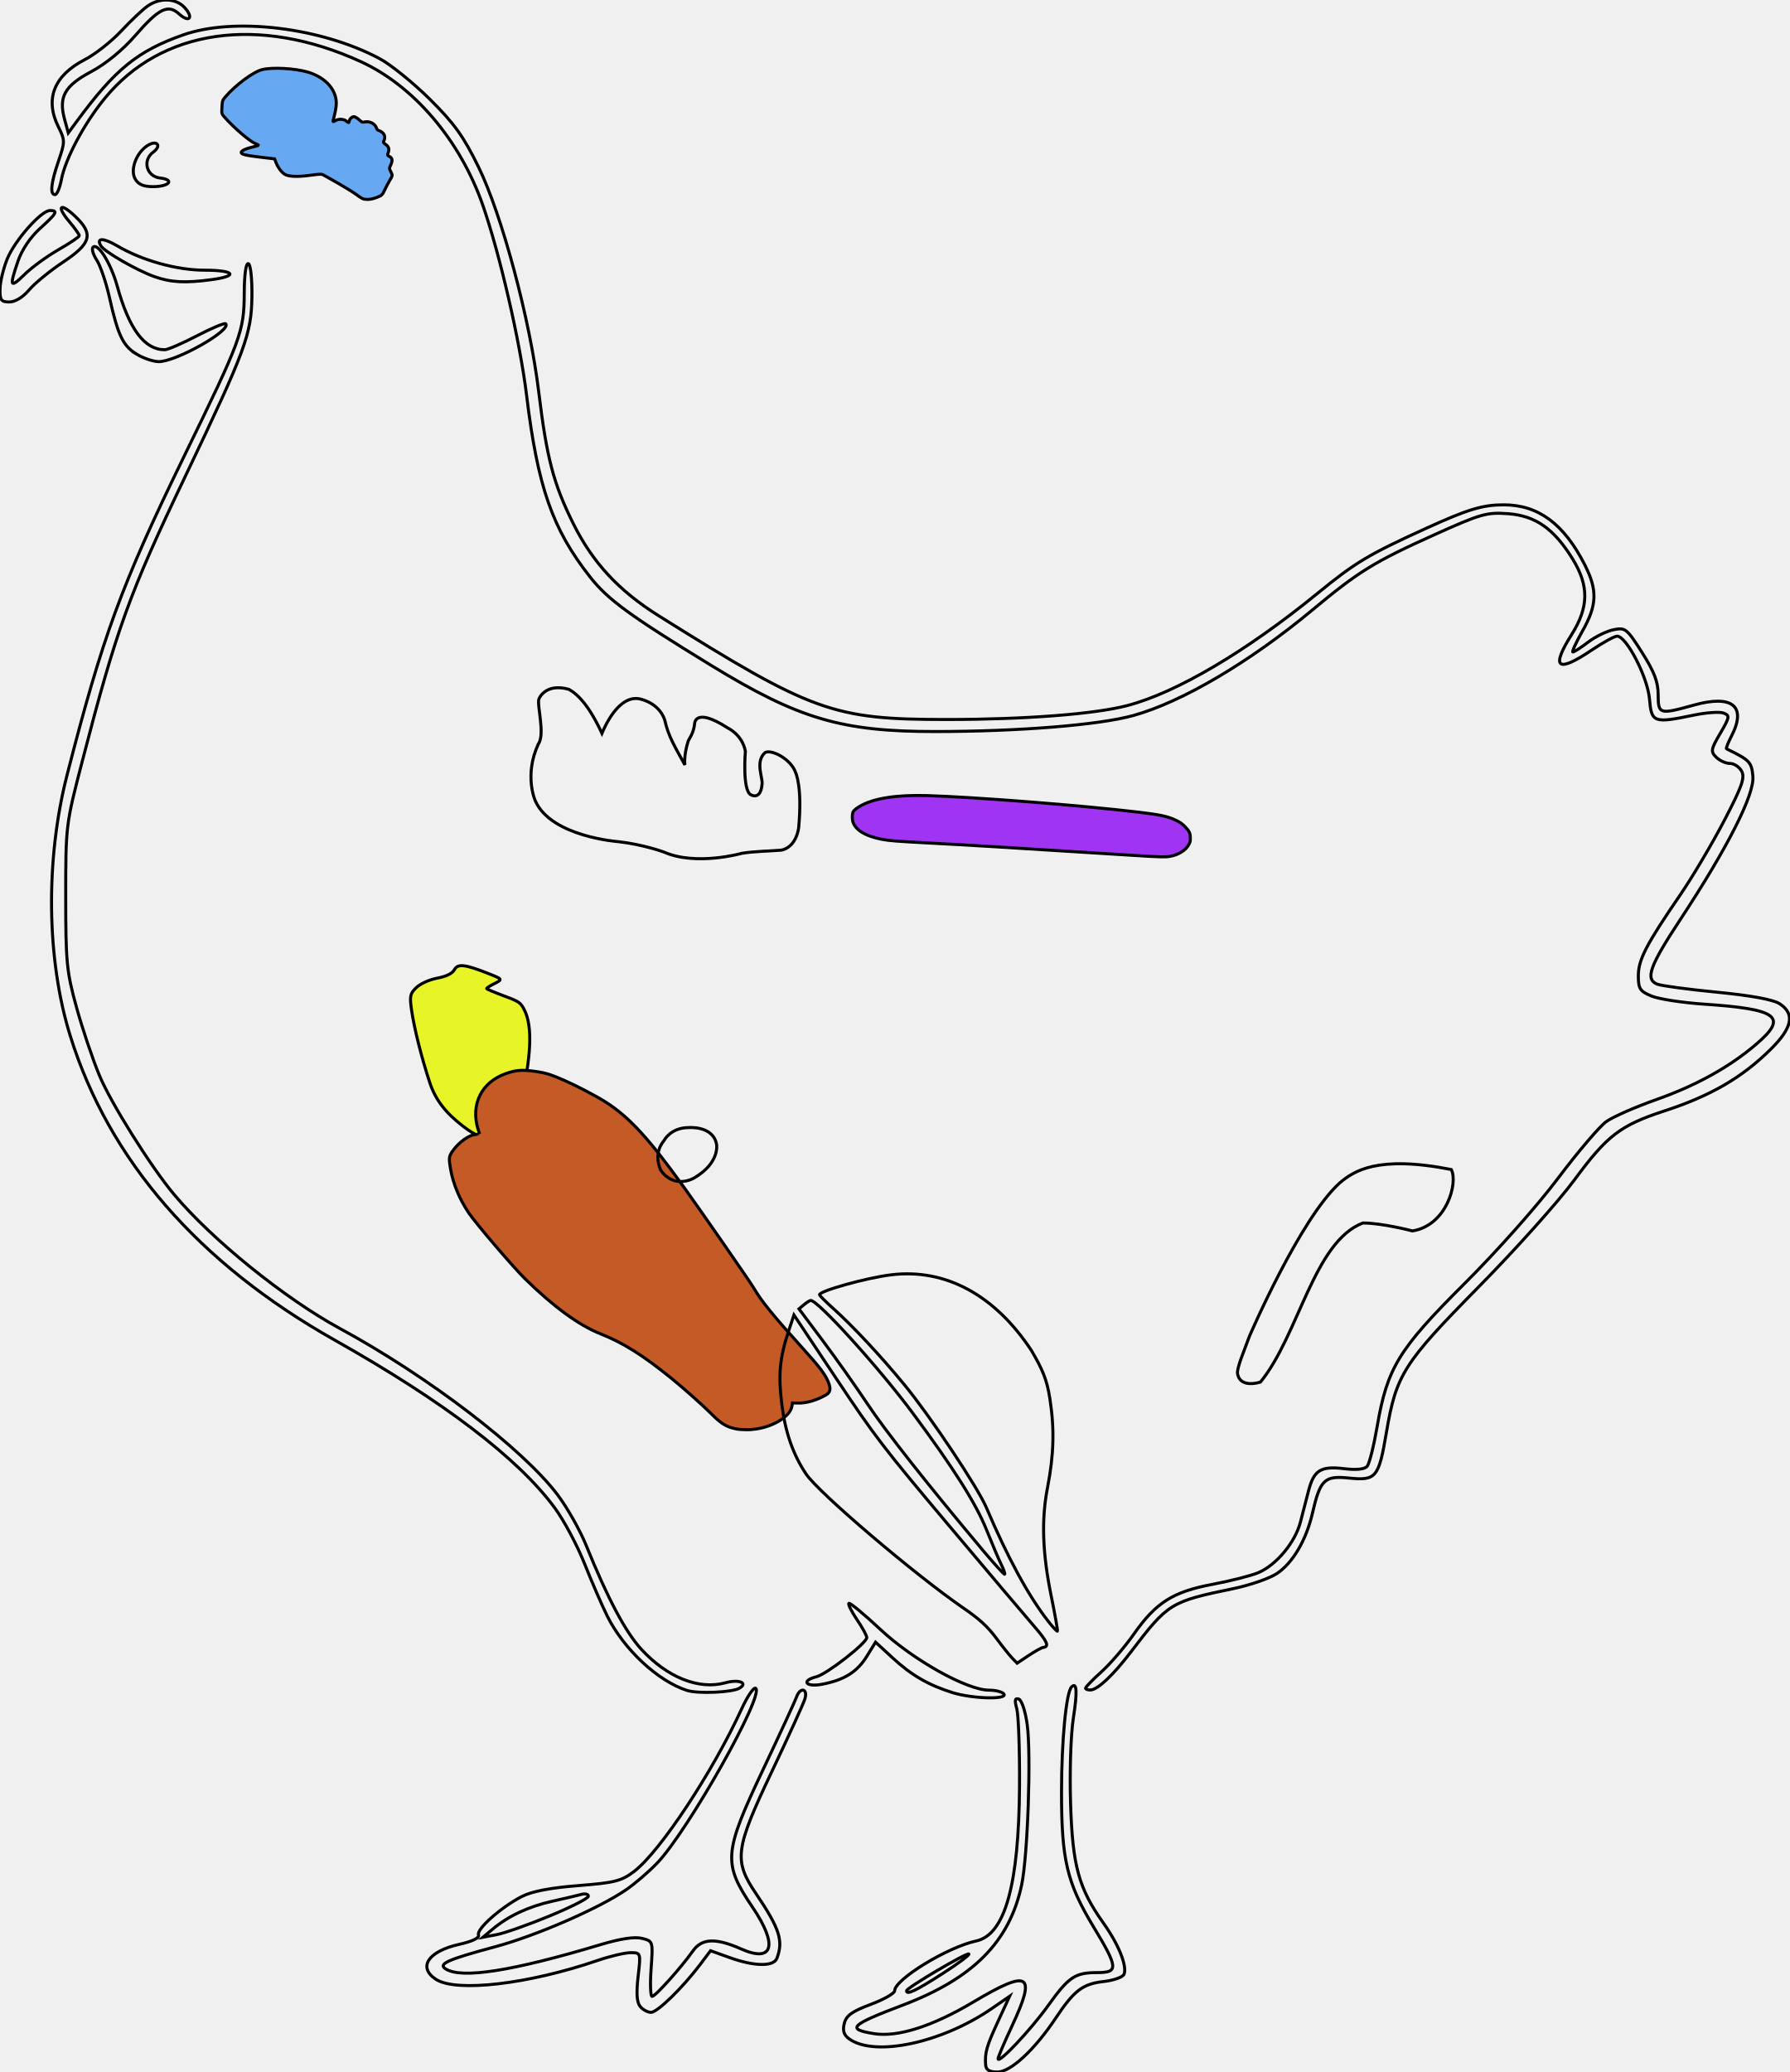
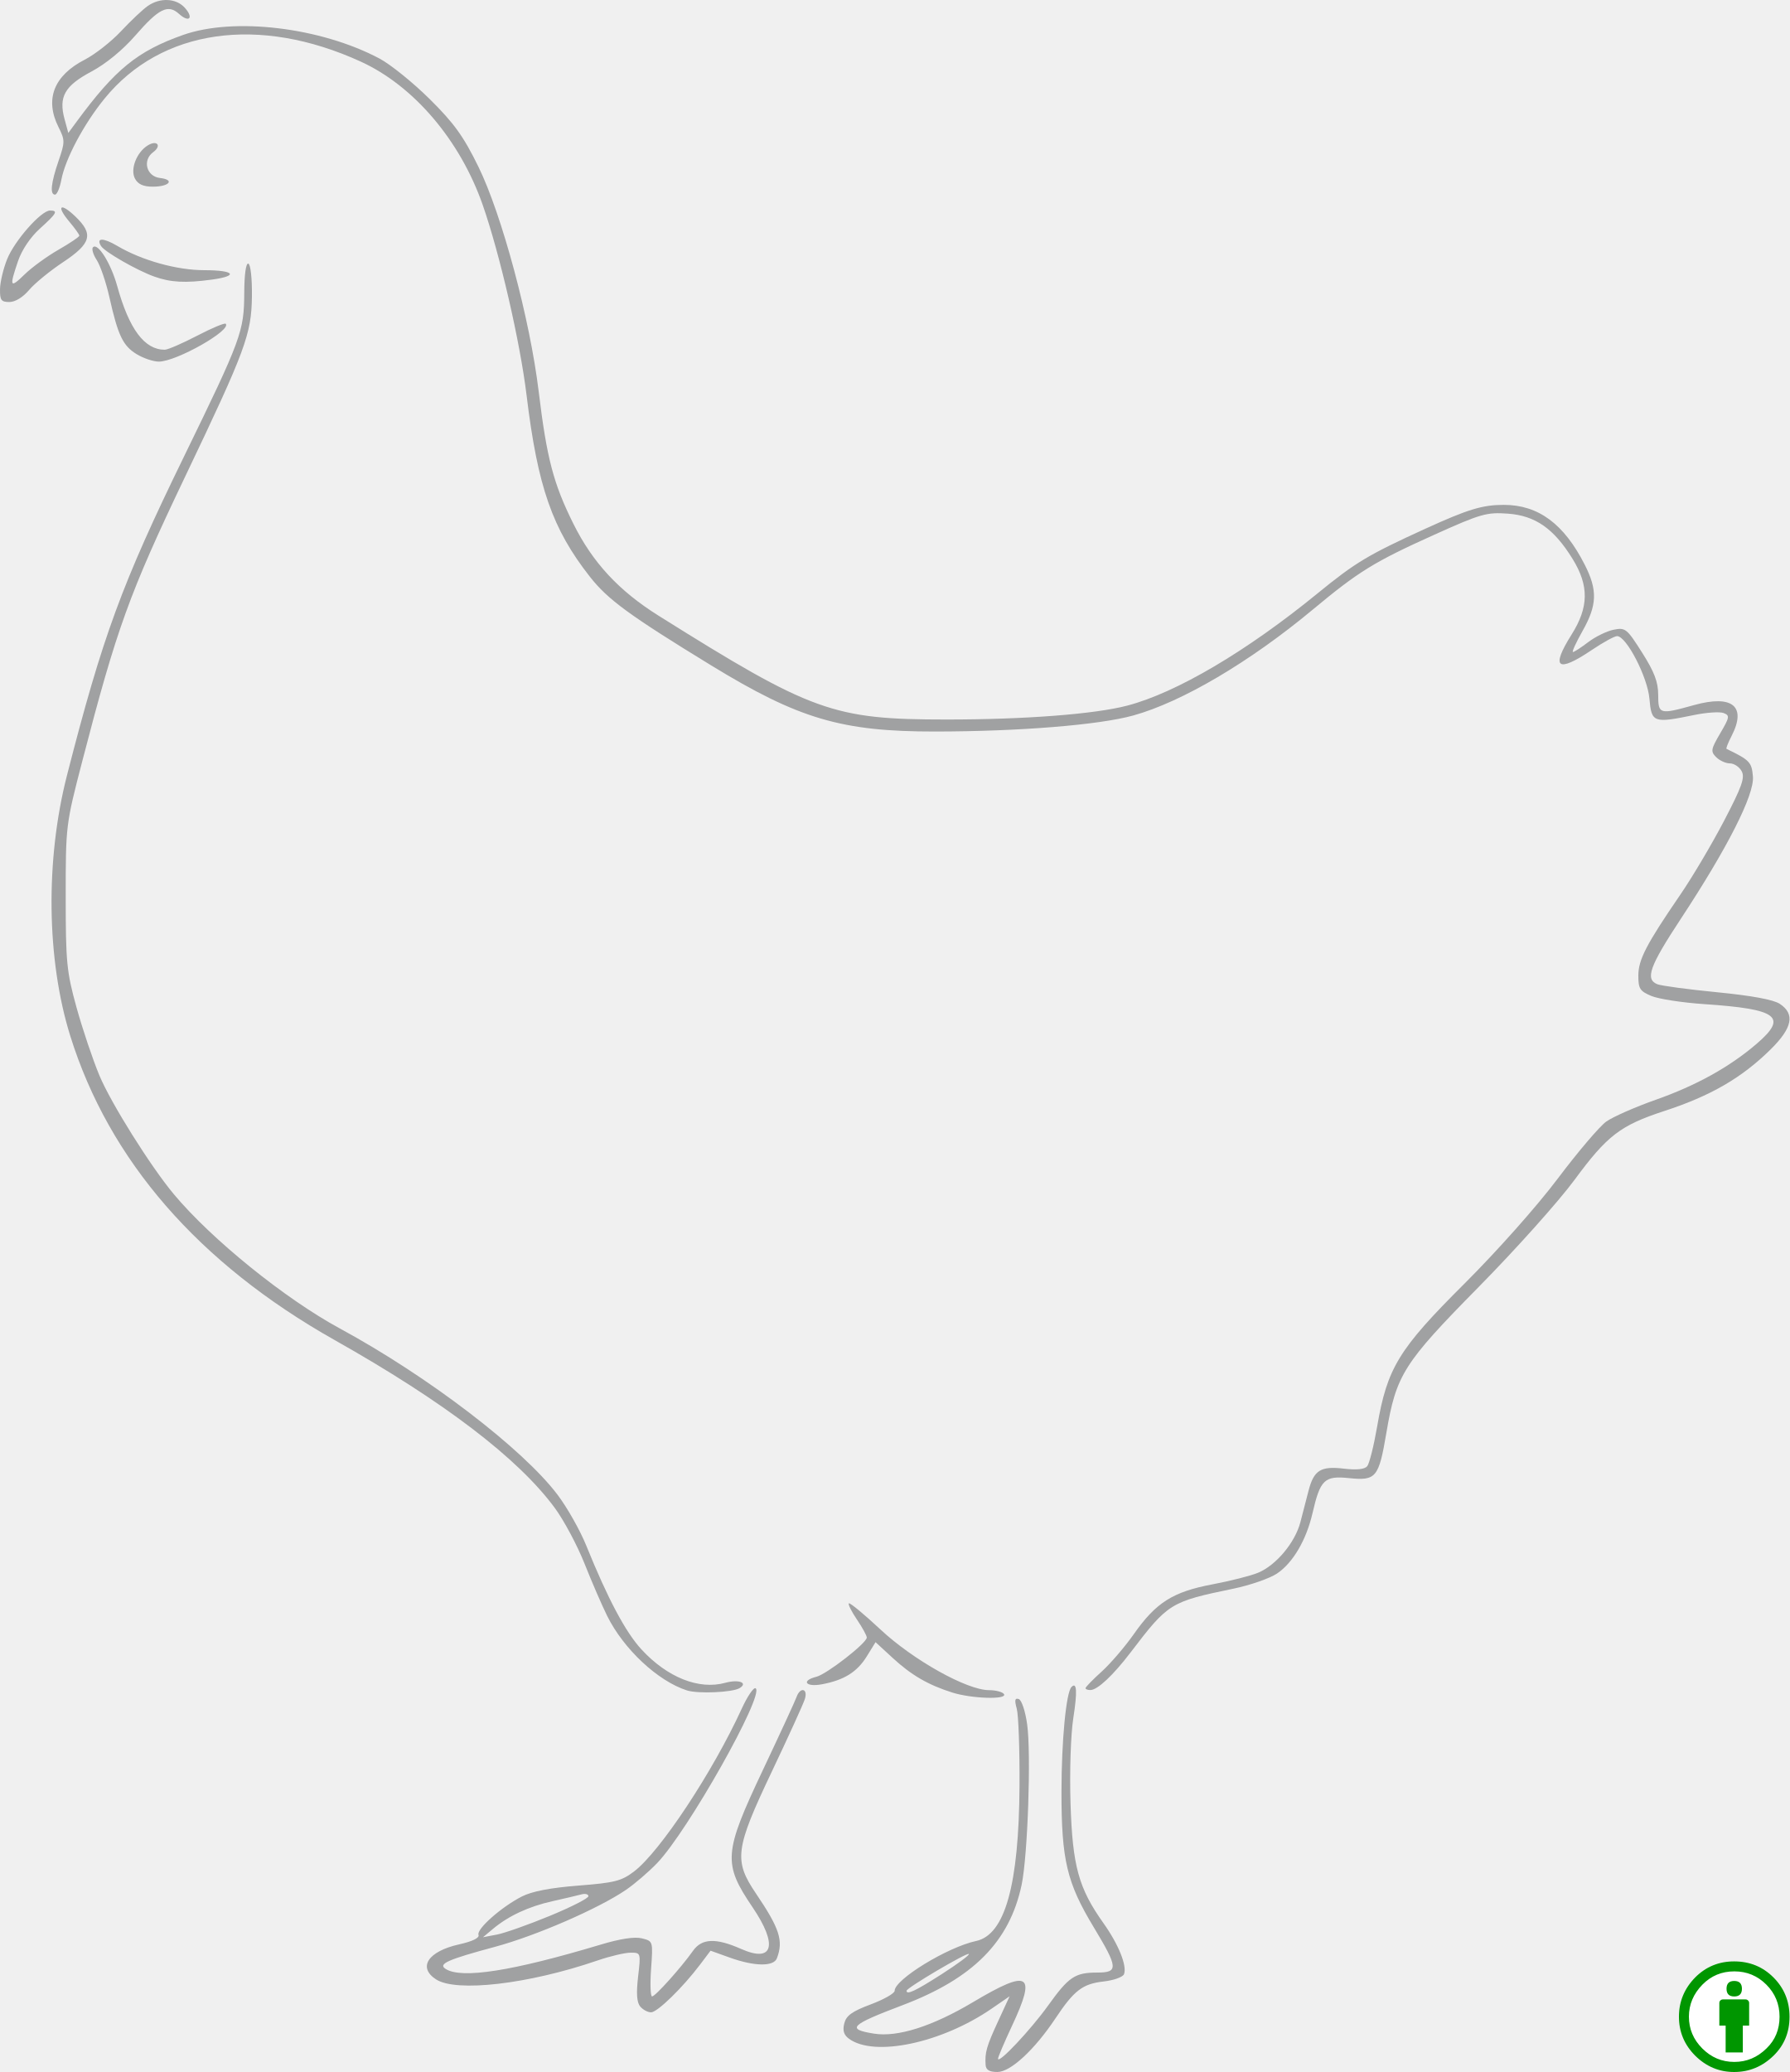
- <svg xmlns="http://www.w3.org/2000/svg" id="svg3619" version="1.1" width="118.435" height="137.114" viewBox="0 0 118.435 137.114" preserveAspectRatio="none">
+ <svg xmlns="http://www.w3.org/2000/svg" xmlns:xlink="http://www.w3.org/1999/xlink" id="svg3619" version="1.1" width="118.435" height="137.114" viewBox="0 0 118.435 137.114" preserveAspectRatio="none">
  <defs id="defs3623" />
-   <g id="container" transform="translate(-3.287028,-10.23837)" label="EFO" groupmode="layer">
-     <g id="chicken_outline" style="fill:none;fill-opacity:1;stroke-width:0.2;stroke-miterlimit:4;stroke-dasharray:none;stroke:#000000;stroke-opacity:1">
-       <path id="path844" d="m 68.518,146.892 c -0.056,-0.834 0.057,-1.232 0.826,-2.9 l 0.761,-1.65 -1.18,0.812 c -3.32,2.285 -7.771,3.226 -9.449,1.998 -0.343,-0.251 -0.432,-0.54 -0.312,-1.016 0.13,-0.52 0.514,-0.796 1.75,-1.257 0.87,-0.326 1.583,-0.731 1.583,-0.9 0,-0.752 3.5,-2.891 5.392,-3.296 1.913,-0.409 2.834,-3.705 2.873,-10.277 0.014,-2.391 -0.068,-4.685 -0.183,-5.097 -0.157,-0.563 -0.124,-0.721 0.132,-0.636 0.191,0.064 0.435,0.797 0.557,1.671 0.273,1.968 0.039,8.726 -0.368,10.638 -0.799,3.751 -3.202,6.177 -7.876,7.949 -3.473,1.317 -3.744,1.587 -1.89,1.884 1.559,0.249 3.858,-0.481 6.542,-2.078 3.737,-2.224 4.225,-1.928 2.587,1.572 -0.507,1.082 -0.921,2.056 -0.921,2.165 0,0.386 2.163,-1.911 3.32,-3.525 1.358,-1.895 1.775,-2.175 3.243,-2.175 1.416,0 1.391,-0.317 -0.238,-3.014 -1.771,-2.932 -2.128,-4.437 -2.126,-8.962 0.002,-3.356 0.309,-6.57 0.662,-6.923 0.357,-0.357 0.395,0.295 0.12,2.068 -0.17,1.093 -0.249,3.532 -0.183,5.629 0.13,4.153 0.533,5.618 2.182,7.937 0.998,1.403 1.569,2.822 1.358,3.372 -0.073,0.191 -0.681,0.409 -1.351,0.484 -1.39,0.157 -1.95,0.585 -3.183,2.437 -1.391,2.089 -2.975,3.553 -3.845,3.553 -0.526,0 -0.758,-0.137 -0.78,-0.461 z" style="fill:none;fill-opacity:1;stroke:#000000;stroke-width:0.2;stroke-miterlimit:4;stroke-dasharray:none;stroke-opacity:1" />
-       <path id="path842" d="m 65.62,140.872 c 1.046,-0.669 1.85,-1.267 1.788,-1.329 -0.12,-0.12 -4.123,2.243 -4.123,2.433 0,0.292 0.583,0.016 2.334,-1.104 z" style="fill:none;fill-opacity:1;stroke:#000000;stroke-width:0.2;stroke-miterlimit:4;stroke-dasharray:none;stroke-opacity:1" />
-       <path id="path840" d="m 45.656,143.016 c -0.224,-0.27 -0.266,-0.869 -0.138,-1.974 0.183,-1.579 0.181,-1.586 -0.499,-1.586 -0.376,0 -1.364,0.234 -2.197,0.52 -4.559,1.565 -9.344,2.122 -10.684,1.243 -1.218,-0.798 -0.518,-1.853 1.534,-2.312 0.89,-0.199 1.361,-0.43 1.284,-0.629 -0.146,-0.38 1.498,-1.836 2.865,-2.538 0.664,-0.341 1.889,-0.578 3.736,-0.722 2.416,-0.189 2.862,-0.302 3.702,-0.943 1.715,-1.308 5.204,-6.584 7.118,-10.764 0.377,-0.823 0.79,-1.431 0.919,-1.352 0.624,0.386 -4.489,9.46 -6.522,11.574 -0.557,0.579 -1.482,1.373 -2.055,1.764 -1.82,1.242 -5.953,3.039 -8.675,3.772 -3.154,0.849 -3.783,1.131 -3.26,1.463 1.059,0.671 4.409,0.145 10.256,-1.61 1.301,-0.391 2.252,-0.535 2.732,-0.414 0.735,0.185 0.737,0.188 0.606,2.014 -0.072,1.006 -0.042,1.829 0.066,1.829 0.211,0 1.928,-1.913 2.706,-3.015 0.588,-0.833 1.511,-0.869 3.194,-0.124 2.12,0.938 2.444,-0.259 0.749,-2.761 -1.965,-2.901 -1.914,-3.591 0.678,-9.072 1.137,-2.405 2.14,-4.58 2.229,-4.833 0.245,-0.7 0.776,-0.574 0.552,0.132 -0.103,0.326 -1.088,2.487 -2.188,4.804 -2.429,5.114 -2.527,5.873 -1.046,8.062 1.567,2.315 1.829,3.127 1.384,4.288 -0.213,0.555 -1.482,0.538 -3.102,-0.043 l -1.288,-0.462 -0.686,0.91 c -1.159,1.537 -2.833,3.169 -3.251,3.169 -0.218,0 -0.542,-0.175 -0.719,-0.388 z" style="fill:none;fill-opacity:1;stroke:#000000;stroke-width:0.2;stroke-miterlimit:4;stroke-dasharray:none;stroke-opacity:1" />
-       <path id="path838" d="m 39.662,137.026 c 1.411,-0.581 2.566,-1.169 2.566,-1.305 0,-0.137 -0.207,-0.192 -0.461,-0.122 -0.253,0.07 -1.112,0.271 -1.908,0.448 -1.576,0.35 -2.919,0.975 -3.948,1.836 l -0.658,0.551 0.921,-0.175 c 0.507,-0.096 2.076,-0.651 3.488,-1.232 z" style="fill:none;fill-opacity:1;stroke:#000000;stroke-width:0.2;stroke-miterlimit:4;stroke-dasharray:none;stroke-opacity:1" />
-       <path id="path836" d="m 66.312,122.242 c -1.6,-0.506 -2.71,-1.151 -3.951,-2.295 l -1.127,-1.039 -0.579,0.936 c -0.642,1.039 -1.504,1.576 -2.972,1.852 -1.078,0.202 -1.399,-0.239 -0.362,-0.499 0.685,-0.172 3.332,-2.234 3.332,-2.595 0,-0.127 -0.293,-0.662 -0.651,-1.189 -0.358,-0.527 -0.599,-1.01 -0.536,-1.074 0.063,-0.064 1.005,0.715 2.092,1.731 2.166,2.023 5.728,4.014 7.182,4.014 0.457,0 0.903,0.118 0.993,0.263 0.231,0.375 -2.135,0.302 -3.422,-0.105 z" style="fill:none;fill-opacity:1;stroke:#000000;stroke-width:0.2;stroke-miterlimit:4;stroke-dasharray:none;stroke-opacity:1" />
-       <path id="path834" d="m 48.747,122.1 c -1.926,-0.619 -4.185,-2.73 -5.274,-4.927 -0.347,-0.701 -1.024,-2.262 -1.504,-3.47 -0.48,-1.208 -1.366,-2.866 -1.971,-3.685 C 37.574,106.732 32.673,102.996 25.43,98.914 16.428,93.839 10.506,87.026 7.936,78.786 6.366,73.752 6.283,67.152 7.72,61.546 10.084,52.324 11.338,48.908 15.473,40.431 c 3.783,-7.756 3.968,-8.26 3.979,-10.798 0.005,-1.24 0.112,-2.003 0.272,-1.948 0.149,0.051 0.251,0.994 0.236,2.17 -0.033,2.501 -0.421,3.549 -4.401,11.884 -3.722,7.795 -4.544,10.068 -6.831,18.886 -1.085,4.182 -1.092,4.245 -1.092,8.949 1.904e-4,4.335 0.061,4.957 0.711,7.313 0.391,1.416 1.074,3.45 1.519,4.518 0.761,1.829 3.391,6.023 4.933,7.867 2.497,2.987 7.345,6.906 10.979,8.877 5.831,3.161 12.134,7.978 14.42,11.019 0.635,0.845 1.485,2.35 1.887,3.344 1.426,3.523 2.6,5.731 3.656,6.877 1.712,1.857 3.804,2.689 5.548,2.208 0.88,-0.243 1.525,-0.006 0.951,0.349 -0.469,0.29 -2.757,0.391 -3.494,0.154 z" style="fill:none;fill-opacity:1;stroke:#000000;stroke-width:0.2;stroke-miterlimit:4;stroke-dasharray:none;stroke-opacity:1" />
-       <path id="path832" d="m 75.13,121.952 c 0,-0.073 0.48,-0.566 1.066,-1.095 0.586,-0.529 1.545,-1.646 2.131,-2.482 1.466,-2.091 2.586,-2.8 5.199,-3.292 1.189,-0.224 2.553,-0.571 3.031,-0.771 1.191,-0.498 2.443,-1.997 2.794,-3.345 0.161,-0.617 0.403,-1.552 0.539,-2.078 0.352,-1.362 0.804,-1.645 2.334,-1.463 0.851,0.101 1.38,0.046 1.55,-0.161 0.142,-0.173 0.438,-1.354 0.656,-2.624 0.669,-3.885 1.416,-5.11 5.759,-9.437 2.172,-2.164 4.826,-5.151 6.202,-6.98 1.323,-1.759 2.765,-3.453 3.203,-3.765 0.438,-0.312 1.917,-0.963 3.287,-1.446 2.677,-0.945 4.88,-2.167 6.666,-3.7 2.083,-1.789 1.41,-2.297 -3.478,-2.625 -1.442,-0.097 -3.012,-0.339 -3.488,-0.538 -0.758,-0.317 -0.865,-0.483 -0.865,-1.339 0,-1.064 0.519,-2.065 2.784,-5.372 0.792,-1.157 2.091,-3.35 2.887,-4.874 1.183,-2.266 1.396,-2.864 1.169,-3.288 -0.153,-0.285 -0.502,-0.518 -0.776,-0.518 -0.274,0 -0.684,-0.186 -0.912,-0.414 -0.376,-0.376 -0.352,-0.519 0.269,-1.578 0.625,-1.067 0.644,-1.179 0.222,-1.341 -0.253,-0.097 -1.13,-0.039 -1.948,0.131 -2.696,0.557 -2.821,0.512 -2.958,-1.075 -0.125,-1.44 -1.523,-4.146 -2.143,-4.146 -0.17,0 -0.926,0.415 -1.678,0.921 -2.285,1.539 -2.729,1.197 -1.332,-1.024 1.143,-1.815 1.161,-3.232 0.066,-5.008 -1.238,-2.007 -2.463,-2.863 -4.286,-2.994 -1.401,-0.101 -1.789,0.01 -4.852,1.389 -3.994,1.799 -5.015,2.428 -8.07,4.971 -4.154,3.458 -8.64,6.103 -11.868,6.997 -2.267,0.628 -7.535,1.055 -13.106,1.06 C 58.985,58.653 56.144,57.814 50.343,54.264 44.928,50.951 43.516,49.918 42.325,48.401 39.844,45.24 38.872,42.456 38.139,36.409 37.712,32.88 36.366,27.039 35.233,23.797 33.74,19.524 30.676,15.923 27.169,14.318 20.421,11.23 13.955,12.16 10.21,16.758 c -1.379,1.692 -2.604,3.997 -2.865,5.389 -0.1,0.534 -0.287,0.971 -0.416,0.971 -0.35,0 -0.27,-0.767 0.235,-2.237 C 7.593,19.633 7.592,19.516 7.156,18.643 6.238,16.805 6.849,15.24 8.895,14.187 c 0.678,-0.348 1.758,-1.196 2.401,-1.884 0.643,-0.688 1.437,-1.438 1.764,-1.667 0.815,-0.571 1.879,-0.523 2.453,0.111 0.612,0.676 0.298,1.021 -0.376,0.412 -0.731,-0.662 -1.335,-0.364 -2.891,1.425 -0.84,0.966 -1.951,1.877 -2.913,2.39 -1.765,0.941 -2.177,1.668 -1.777,3.141 l 0.25,0.921 0.562,-0.764 c 2.542,-3.454 4.015,-4.652 7.025,-5.719 3.375,-1.196 9.118,-0.508 13.009,1.559 0.727,0.386 2.222,1.593 3.322,2.682 1.616,1.6 2.235,2.459 3.225,4.48 1.552,3.167 3.41,10.095 3.989,14.871 0.537,4.43 0.975,6.099 2.298,8.759 1.274,2.56 3.002,4.425 5.622,6.068 10.172,6.379 11.555,6.879 19.058,6.879 5.198,5.26e-4 9.816,-0.355 11.976,-0.921 3.253,-0.852 7.892,-3.588 12.585,-7.421 2.519,-2.057 3.352,-2.556 7.155,-4.291 2.811,-1.282 3.768,-1.572 5.176,-1.572 2.291,0 3.989,1.259 5.367,3.977 0.845,1.668 0.812,2.657 -0.148,4.359 -0.436,0.772 -0.724,1.403 -0.64,1.403 0.083,0 0.538,-0.295 1.011,-0.656 0.473,-0.361 1.229,-0.73 1.681,-0.82 0.779,-0.156 0.875,-0.079 1.884,1.511 0.81,1.276 1.063,1.942 1.065,2.794 0.004,1.3 0.075,1.32 2.374,0.681 2.546,-0.708 3.498,0.082 2.478,2.054 -0.228,0.441 -0.376,0.82 -0.329,0.842 1.545,0.749 1.667,0.878 1.747,1.838 0.1,1.204 -1.682,4.716 -4.78,9.422 -2.059,3.127 -2.365,3.977 -1.554,4.314 0.253,0.105 2.036,0.345 3.96,0.532 2.274,0.222 3.726,0.49 4.146,0.765 1.028,0.673 0.844,1.593 -0.605,3.022 -1.903,1.877 -3.963,3.071 -7.027,4.071 -2.914,0.952 -3.785,1.62 -5.95,4.56 -1.043,1.417 -3.893,4.602 -6.334,7.078 -4.992,5.064 -5.462,5.807 -6.115,9.659 -0.503,2.966 -0.68,3.181 -2.472,2.996 -1.627,-0.168 -1.906,0.1 -2.418,2.321 -0.41,1.779 -1.293,3.283 -2.344,3.991 -0.478,0.322 -1.779,0.775 -2.891,1.005 -4.178,0.866 -4.31,0.947 -6.801,4.215 -1.157,1.517 -2.183,2.48 -2.656,2.492 -0.181,0.005 -0.329,-0.051 -0.329,-0.124 z" style="fill:none;fill-opacity:1;stroke:#000000;stroke-width:0.2;stroke-miterlimit:4;stroke-dasharray:none;stroke-opacity:1" />
-       <path id="path830" d="M 12.333,33.676 C 11.42,33.119 11.099,32.448 10.523,29.889 10.302,28.909 9.927,27.81 9.689,27.447 9.451,27.083 9.339,26.702 9.441,26.6 c 0.322,-0.322 1.188,1.067 1.604,2.571 0.789,2.852 1.804,4.211 3.144,4.211 0.2,0 1.161,-0.416 2.135,-0.923 0.974,-0.508 1.829,-0.866 1.899,-0.796 0.418,0.418 -3.262,2.503 -4.422,2.506 -0.362,7.62e-4 -1.023,-0.221 -1.469,-0.493 z" style="fill:none;fill-opacity:1;stroke:#000000;stroke-width:0.2;stroke-miterlimit:4;stroke-dasharray:none;stroke-opacity:1" />
-       <path id="path828" d="m 3.288,29.368 c 0.008,-0.47 0.222,-1.366 0.475,-1.99 0.498,-1.226 2.249,-3.209 2.834,-3.209 0.552,0 0.448,0.186 -0.671,1.197 -0.628,0.567 -1.195,1.41 -1.448,2.152 -0.585,1.716 -0.53,1.826 0.44,0.876 0.47,-0.461 1.477,-1.194 2.237,-1.63 0.76,-0.435 1.382,-0.855 1.382,-0.932 0,-0.077 -0.301,-0.498 -0.669,-0.935 -0.884,-1.051 -0.591,-1.289 0.408,-0.331 1.215,1.164 1.05,1.779 -0.807,3.013 -0.877,0.582 -1.894,1.415 -2.261,1.851 -0.402,0.477 -0.919,0.792 -1.301,0.792 -0.544,0 -0.633,-0.123 -0.62,-0.855 z" style="fill:none;fill-opacity:1;stroke:#000000;stroke-width:0.2;stroke-miterlimit:4;stroke-dasharray:none;stroke-opacity:1" />
-       <path id="path826" d="m 13.498,28.541 c -1.155,-0.413 -3.286,-1.635 -3.525,-2.023 -0.343,-0.555 0.144,-0.558 1.078,-0.007 1.634,0.964 3.941,1.607 5.77,1.607 1.987,0 2.288,0.377 0.498,0.622 -1.76,0.241 -2.729,0.191 -3.821,-0.199 z" style="fill:none;fill-opacity:1;stroke:#000000;stroke-width:0.2;stroke-miterlimit:4;stroke-dasharray:none;stroke-opacity:1" />
-       <path id="path859" d="m 12.22,22.059 c -0.329,-0.615 0.103,-1.737 0.846,-2.199 0.614,-0.382 0.943,0.021 0.363,0.445 -0.732,0.535 -0.453,1.608 0.443,1.711 1.006,0.116 0.629,0.574 -0.471,0.574 -0.63,0 -0.981,-0.158 -1.181,-0.531 z" style="fill:none;fill-opacity:1;stroke:#000000;stroke-width:0.2;stroke-miterlimit:4;stroke-dasharray:none;stroke-opacity:1" />
+   <g id="LAYER_OUTLINE" transform="translate(-3.287028,-10.23837)">
+     <path id="chicken_outline" d="M 68.518,146.892 C 68.462,146.058 68.575,145.66 69.345,143.992 L 70.105,142.342 68.925,143.154 C 65.605,145.439 61.154,146.38 59.476,145.153 59.132,144.902 59.044,144.613 59.163,144.136 59.294,143.617 59.678,143.341 60.913,142.879 61.783,142.553 62.496,142.148 62.496,141.978 62.496,141.227 65.995,139.088 67.888,138.683 69.801,138.274 70.722,134.978 70.761,128.406 70.775,126.015 70.693,123.721 70.578,123.309 70.421,122.745 70.454,122.587 70.71,122.672 70.9,122.736 71.145,123.47 71.266,124.343 71.539,126.311 71.305,133.069 70.898,134.981 70.099,138.732 67.696,141.158 63.022,142.93 59.549,144.247 59.278,144.517 61.132,144.814 62.691,145.063 64.99,144.333 67.674,142.735 71.411,140.511 71.899,140.808 70.26,144.307 69.754,145.39 69.339,146.364 69.339,146.472 69.339,146.859 71.503,144.561 72.659,142.947 74.017,141.052 74.435,140.772 75.902,140.772 77.318,140.772 77.293,140.455 75.664,137.758 73.893,134.826 73.536,133.321 73.538,128.796 73.54,125.44 73.847,122.226 74.201,121.873 74.557,121.516 74.595,122.168 74.32,123.94 74.151,125.033 74.071,127.472 74.137,129.57 74.267,133.723 74.669,135.188 76.319,137.506 77.316,138.909 77.888,140.328 77.677,140.878 77.603,141.069 76.996,141.287 76.326,141.362 74.935,141.519 74.376,141.947 73.143,143.799 71.752,145.888 70.168,147.352 69.298,147.352 68.773,147.352 68.54,147.215 68.518,146.892 Z M 65.62,140.872 C 66.665,140.203 67.47,139.605 67.408,139.543 67.288,139.423 63.285,141.786 63.285,141.976 63.285,142.268 63.869,141.992 65.62,140.872 Z M 45.656,143.016 C 45.431,142.746 45.39,142.147 45.518,141.042 45.701,139.463 45.699,139.456 45.019,139.456 44.644,139.456 43.655,139.69 42.822,139.976 38.263,141.541 33.478,142.097 32.138,141.219 30.92,140.421 31.619,139.366 33.672,138.907 34.563,138.708 35.033,138.477 34.956,138.278 34.811,137.898 36.454,136.442 37.821,135.74 38.486,135.399 39.711,135.162 41.557,135.018 43.973,134.829 44.419,134.716 45.259,134.075 46.974,132.767 50.463,127.491 52.376,123.311 52.753,122.489 53.166,121.88 53.295,121.96 53.919,122.346 48.806,131.42 46.773,133.534 46.216,134.113 45.292,134.907 44.718,135.298 42.899,136.54 38.765,138.337 36.043,139.07 32.89,139.919 32.26,140.202 32.783,140.533 33.842,141.204 37.193,140.678 43.04,138.923 44.341,138.532 45.291,138.388 45.772,138.509 46.507,138.693 46.508,138.697 46.378,140.522 46.306,141.528 46.335,142.351 46.444,142.351 46.655,142.351 48.372,140.438 49.15,139.336 49.738,138.503 50.661,138.468 52.344,139.212 54.464,140.15 54.789,138.954 53.093,136.451 51.128,133.55 51.18,132.86 53.772,127.378 54.909,124.973 55.912,122.798 56.001,122.545 56.246,121.845 56.776,121.971 56.553,122.676 56.45,123.002 55.465,125.164 54.365,127.48 51.936,132.594 51.838,133.353 53.319,135.542 54.887,137.857 55.148,138.668 54.703,139.829 54.49,140.385 53.221,140.367 51.601,139.787 L 50.313,139.325 49.627,140.235 C 48.467,141.773 46.793,143.404 46.375,143.404 46.157,143.404 45.833,143.23 45.656,143.016 Z M 39.662,137.026 C 41.074,136.445 42.229,135.857 42.229,135.721 42.229,135.584 42.021,135.529 41.768,135.599 41.515,135.668 40.656,135.87 39.86,136.047 38.284,136.397 36.94,137.022 35.911,137.883 L 35.253,138.434 36.175,138.258 C 36.681,138.162 38.251,137.608 39.662,137.026 Z M 66.312,122.242 C 64.712,121.736 63.602,121.092 62.361,119.947 L 61.233,118.908 60.655,119.844 C 60.012,120.884 59.151,121.421 57.683,121.696 56.605,121.898 56.284,121.457 57.321,121.197 58.006,121.025 60.653,118.964 60.653,118.602 60.653,118.475 60.36,117.94 60.002,117.413 59.644,116.886 59.403,116.403 59.466,116.34 59.53,116.276 60.471,117.055 61.559,118.07 63.725,120.094 67.287,122.084 68.741,122.084 69.198,122.084 69.644,122.203 69.734,122.347 69.965,122.722 67.599,122.649 66.312,122.242 Z M 48.747,122.1 C 46.821,121.481 44.562,119.37 43.472,117.173 43.125,116.472 42.448,114.91 41.969,113.702 41.489,112.494 40.602,110.836 39.998,110.017 37.574,106.732 32.673,102.996 25.43,98.914 16.428,93.839 10.506,87.026 7.936,78.786 6.366,73.752 6.283,67.152 7.72,61.546 10.084,52.324 11.338,48.908 15.473,40.431 19.255,32.675 19.441,32.171 19.452,29.633 19.457,28.393 19.564,27.63 19.724,27.685 19.873,27.736 19.975,28.679 19.96,29.855 19.927,32.355 19.539,33.404 15.559,41.739 11.837,49.533 11.015,51.806 8.728,60.625 7.643,64.806 7.635,64.869 7.636,69.574 7.636,73.908 7.696,74.531 8.346,76.887 8.737,78.303 9.42,80.337 9.865,81.405 10.627,83.234 13.256,87.428 14.798,89.272 17.296,92.259 22.143,96.178 25.778,98.149 31.609,101.31 37.912,106.127 40.198,109.168 40.834,110.013 41.683,111.518 42.085,112.512 43.511,116.035 44.685,118.243 45.741,119.389 47.453,121.246 49.545,122.078 51.29,121.597 52.17,121.354 52.815,121.591 52.241,121.946 51.772,122.236 49.484,122.337 48.747,122.1 Z M 75.13,121.952 C 75.13,121.879 75.609,121.386 76.195,120.857 76.781,120.327 77.74,119.211 78.326,118.375 79.793,116.285 80.912,115.576 83.525,115.083 84.714,114.859 86.078,114.512 86.556,114.312 87.747,113.815 88.999,112.315 89.35,110.967 89.51,110.35 89.753,109.415 89.889,108.888 90.241,107.527 90.693,107.244 92.223,107.425 93.074,107.526 93.603,107.471 93.773,107.264 93.916,107.091 94.211,105.91 94.43,104.639 95.098,100.754 95.846,99.529 100.189,95.202 102.36,93.039 105.014,90.052 106.391,88.222 107.714,86.463 109.156,84.769 109.594,84.457 110.032,84.145 111.511,83.494 112.881,83.011 115.558,82.066 117.76,80.844 119.546,79.311 121.63,77.522 120.957,77.014 116.068,76.685 114.626,76.588 113.056,76.346 112.581,76.147 111.823,75.831 111.716,75.665 111.716,74.809 111.716,73.744 112.234,72.744 114.499,69.436 115.292,68.279 116.591,66.086 117.386,64.563 118.569,62.297 118.782,61.698 118.555,61.274 118.403,60.989 118.053,60.756 117.779,60.756 117.505,60.756 117.095,60.57 116.867,60.343 116.491,59.966 116.516,59.823 117.136,58.764 117.761,57.698 117.78,57.585 117.358,57.423 117.104,57.326 116.228,57.385 115.409,57.554 112.713,58.11 112.588,58.065 112.451,56.479 112.327,55.039 110.928,52.333 110.308,52.333 110.138,52.333 109.382,52.748 108.63,53.255 106.345,54.793 105.901,54.452 107.298,52.231 108.441,50.415 108.46,48.999 107.364,47.223 106.126,45.216 104.901,44.36 103.078,44.228 101.677,44.127 101.289,44.238 98.227,45.618 94.232,47.417 93.212,48.046 90.156,50.589 86.002,54.046 81.516,56.691 78.288,57.586 76.021,58.215 70.753,58.641 65.182,58.647 58.985,58.653 56.144,57.814 50.343,54.264 44.928,50.951 43.516,49.918 42.325,48.401 39.844,45.24 38.872,42.456 38.139,36.409 37.712,32.88 36.366,27.039 35.233,23.797 33.74,19.524 30.676,15.923 27.169,14.318 20.421,11.23 13.955,12.16 10.21,16.758 8.831,18.45 7.606,20.754 7.345,22.146 7.245,22.68 7.058,23.117 6.929,23.117 6.579,23.117 6.66,22.35 7.164,20.88 7.593,19.633 7.592,19.516 7.156,18.643 6.238,16.805 6.849,15.24 8.895,14.187 9.573,13.839 10.654,12.991 11.297,12.303 11.94,11.616 12.734,10.866 13.061,10.637 13.876,10.066 14.94,10.114 15.514,10.748 16.126,11.424 15.812,11.769 15.138,11.16 14.407,10.498 13.803,10.796 12.247,12.585 11.407,13.551 10.296,14.462 9.335,14.975 7.569,15.916 7.158,16.643 7.558,18.116 L 7.808,19.037 8.37,18.273 C 10.912,14.82 12.385,13.621 15.395,12.554 18.771,11.358 24.514,12.046 28.404,14.113 29.131,14.499 30.626,15.706 31.726,16.795 33.342,18.395 33.96,19.254 34.951,21.275 36.503,24.442 38.361,31.369 38.939,36.146 39.476,40.576 39.914,42.245 41.238,44.905 42.511,47.464 44.24,49.33 46.86,50.973 57.031,57.352 58.415,57.851 65.917,57.852 71.115,57.853 75.734,57.498 77.893,56.932 81.146,56.079 85.786,53.344 90.479,49.511 92.998,47.454 93.831,46.955 97.634,45.22 100.445,43.938 101.402,43.648 102.81,43.648 105.101,43.648 106.8,44.906 108.177,47.624 109.023,49.293 108.989,50.282 108.029,51.983 107.593,52.755 107.305,53.386 107.388,53.386 107.472,53.386 107.927,53.091 108.4,52.73 108.873,52.37 109.629,52.001 110.08,51.91 110.859,51.755 110.956,51.832 111.964,53.422 112.774,54.698 113.028,55.364 113.03,56.216 113.033,57.515 113.104,57.536 115.404,56.897 117.95,56.189 118.902,56.979 117.882,58.951 117.654,59.392 117.506,59.771 117.553,59.794 119.098,60.543 119.22,60.672 119.3,61.632 119.4,62.836 117.618,66.348 114.52,71.053 112.461,74.18 112.155,75.031 112.966,75.367 113.22,75.472 115.002,75.712 116.927,75.9 119.2,76.122 120.653,76.389 121.072,76.664 122.1,77.338 121.916,78.258 120.468,79.686 118.565,81.563 116.505,82.757 113.441,83.757 110.527,84.709 109.656,85.377 107.491,88.318 106.448,89.735 103.597,92.92 101.156,95.396 96.165,100.461 95.695,101.203 95.041,105.056 94.538,108.022 94.361,108.237 92.569,108.052 90.942,107.884 90.664,108.151 90.152,110.373 89.742,112.151 88.858,113.655 87.807,114.364 87.329,114.686 86.028,115.138 84.916,115.369 80.738,116.234 80.606,116.316 78.115,119.584 76.958,121.101 75.932,122.064 75.459,122.076 75.278,122.081 75.13,122.025 75.13,121.952 Z M 12.333,33.676 C 11.42,33.119 11.099,32.448 10.523,29.889 10.302,28.909 9.927,27.81 9.689,27.447 9.451,27.083 9.339,26.702 9.441,26.6 9.763,26.279 10.629,27.667 11.045,29.171 11.835,32.023 12.849,33.382 14.19,33.382 14.39,33.382 15.35,32.967 16.325,32.459 17.299,31.951 18.154,31.593 18.224,31.663 18.642,32.08 14.962,34.166 13.802,34.168 13.44,34.169 12.779,33.948 12.333,33.676 Z M 3.288,29.368 C 3.296,28.898 3.51,28.003 3.763,27.379 4.261,26.152 6.012,24.17 6.598,24.17 7.15,24.17 7.045,24.356 5.926,25.367 5.298,25.934 4.731,26.777 4.479,27.519 3.894,29.235 3.949,29.345 4.918,28.395 5.389,27.935 6.396,27.201 7.156,26.766 7.916,26.33 8.538,25.911 8.538,25.834 8.538,25.757 8.237,25.336 7.869,24.899 6.984,23.848 7.278,23.61 8.277,24.567 9.492,25.732 9.328,26.347 7.47,27.581 6.593,28.163 5.576,28.996 5.209,29.432 4.808,29.909 4.29,30.224 3.908,30.224 3.365,30.224 3.276,30.101 3.288,29.368 Z M 13.498,28.541 C 12.343,28.128 10.212,26.906 9.973,26.518 9.629,25.963 10.116,25.96 11.051,26.511 12.685,27.475 14.992,28.118 16.82,28.118 18.807,28.118 19.109,28.495 17.318,28.74 15.559,28.981 14.59,28.931 13.498,28.541 Z M 12.22,22.059 C 11.891,21.445 12.323,20.322 13.065,19.861 13.68,19.479 14.008,19.881 13.429,20.305 12.697,20.84 12.975,21.913 13.872,22.016 14.878,22.132 14.501,22.591 13.401,22.591 12.771,22.591 12.42,22.433 12.22,22.059 Z" style="fill:#a0a1a2;fill-opacity:1" />
+     <a transform="matrix(1.495854,0,0,1.495854,-71.2565,63.22112)" id="a4174" xlink:href="https://www.ebi.ac.uk/gxa/licence.html">
+       <g id="g3" transform="matrix(0.07645089,0,0,0.07645089,123.6957,51.61763)">
+         <circle id="circle5" r="28.276" cy="28.806" cx="37.637" style="fill:#ffffff" />
+         <g id="g7">
+           <path style="fill:#009600;fill-opacity:1" id="path9" d="M 37.443,-3.5 C 46.431,-3.5 54.013,-0.415 60.185,5.757 66.393,11.967 69.5,19.548 69.5,28.5 69.5,37.491 66.451,44.976 60.355,50.956 53.879,57.319 46.242,60.5 37.443,60.5 28.794,60.5 21.29,57.356 14.929,51.07 8.644,44.784 5.5,37.262 5.5,28.5 5.5,19.739 8.644,12.158 14.929,5.758 21.101,-0.415 28.604,-3.5 37.443,-3.5 Z M 37.557,2.272 C 30.281,2.272 24.129,4.825 19.1,9.929 13.88,15.263 11.271,21.454 11.271,28.501 11.271,35.587 13.861,41.721 19.041,46.899 24.222,52.081 30.393,54.67 37.555,54.67 44.678,54.67 50.889,52.063 56.184,46.842 61.213,42.004 63.727,35.89 63.727,28.499 63.727,21.223 61.174,15.034 56.071,9.928 50.967,4.824 44.795,2.272 37.557,2.272 Z M 46.129,20.557 46.129,33.642 42.473,33.642 42.473,49.184 32.529,49.184 32.529,33.643 28.873,33.643 28.873,20.557 C 28.873,19.985 29.073,19.5 29.472,19.1 29.873,18.701 30.359,18.5 30.929,18.5 L 44.073,18.5 C 44.606,18.5 45.083,18.7 45.501,19.1 45.918,19.5 46.129,19.986 46.129,20.557 Z M 33.042,12.329 C 33.042,9.321 34.527,7.815 37.5,7.815 40.473,7.815 41.957,9.319 41.957,12.329 41.957,15.3 40.471,16.786 37.5,16.786 34.529,16.786 33.042,15.3 33.042,12.329 Z" />
+         </g>
+       </g>
+     </a>
+   </g>
+   <g id="LAYER_EFO" transform="translate(-3.287028,-10.23837)">
+     <path id="UBERON_0000955" d="M 26.888,23.126 C 26.663,22.962 26.127,22.629 25.696,22.385 25.264,22.142 24.831,21.897 24.733,21.841 24.565,21.744 24.51,21.744 23.809,21.84 22.939,21.958 22.347,21.928 22.102,21.753 21.887,21.599 21.672,21.303 21.557,21.004 L 21.459,20.751 20.483,20.635 C 19.553,20.525 19.237,20.446 19.25,20.327 19.264,20.211 19.536,20.076 19.953,19.981 20.193,19.926 20.391,19.867 20.393,19.851 20.395,19.834 20.298,19.781 20.176,19.732 19.797,19.578 18.772,18.699 18.152,17.996 17.953,17.77 17.952,17.764 17.977,17.326 18.002,16.896 18.009,16.876 18.21,16.64 18.881,15.854 20.072,14.977 20.653,14.84 21.333,14.68 22.787,14.759 23.634,15.002 24.886,15.361 25.648,16.27 25.533,17.267 25.511,17.462 25.452,17.763 25.403,17.937 25.354,18.111 25.322,18.265 25.334,18.279 25.345,18.293 25.425,18.261 25.511,18.207 25.698,18.091 26.069,18.116 26.212,18.255 26.338,18.377 26.385,18.379 26.398,18.263 26.416,18.107 26.594,17.943 26.727,17.959 26.795,17.967 26.941,18.058 27.053,18.162 27.223,18.32 27.278,18.345 27.401,18.313 27.731,18.229 28.112,18.418 28.205,18.712 28.23,18.791 28.285,18.859 28.326,18.864 28.367,18.869 28.468,18.919 28.551,18.976 28.74,19.105 28.801,19.324 28.705,19.524 28.642,19.657 28.649,19.682 28.774,19.768 29.027,19.94 29.074,20.093 28.965,20.381 28.919,20.502 28.932,20.53 29.064,20.595 29.258,20.69 29.283,20.868 29.145,21.159 29.044,21.372 29.044,21.391 29.146,21.59 29.276,21.842 29.274,21.859 29.095,22.15 29.017,22.277 28.868,22.557 28.766,22.772 28.581,23.16 28.576,23.164 28.221,23.304 27.992,23.394 27.76,23.441 27.58,23.435 27.324,23.427 27.259,23.397 26.888,23.126 L 26.888,23.126 Z" style="fill:none;stroke:none">
+       </path>
+     <path id="UBERON_0000948" d="M 33.915,84.752 C 32.749,83.854 32.096,82.994 31.726,81.865 31.178,80.198 30.702,78.301 30.526,77.085 30.391,76.154 30.424,75.996 30.836,75.596 31.101,75.338 31.689,75.071 32.222,74.968 32.84,74.849 33.219,74.662 33.36,74.408 33.592,73.991 34.063,74.047 35.671,74.686 36.569,75.043 36.571,75.05 35.932,75.367 35.677,75.493 35.483,75.626 35.499,75.662 35.516,75.698 36.024,75.912 36.628,76.137 37.659,76.52 37.743,76.578 37.998,77.084 38.541,78.164 38.453,80.172 37.727,83.284 37.394,84.709 36.966,85.255 36.007,85.475 35.34,85.628 34.82,85.449 33.915,84.752 Z" style="fill:none;stroke:none">
+       </path>
+     <path id="UBERON_0002113" d="M 78.353,66.847 C 69.024,66.26 67.545,66.171 64.856,66.03 62.661,65.915 62.123,65.873 61.644,65.779 60.514,65.558 59.847,65.133 59.716,64.55 59.68,64.39 59.694,64.074 59.742,63.968 59.784,63.874 59.961,63.729 60.207,63.585 61.098,63.066 62.614,62.828 64.647,62.887 67.735,62.977 74.96,63.543 78.621,63.981 80.017,64.148 80.493,64.245 80.997,64.466 81.352,64.622 81.518,64.734 81.742,64.971 82.005,65.249 82.066,65.384 82.066,65.695 82.067,65.912 82.059,65.946 81.977,66.108 81.866,66.327 81.665,66.522 81.402,66.666 81.159,66.799 81.006,66.853 80.719,66.906 80.412,66.964 80.074,66.956 78.353,66.847 Z" style="fill:none;stroke:none">
+       </path>
+     <path id="UBERON_0002107" d="M 51.806,104.75 C 51.269,104.605 50.949,104.39 50.303,103.738 49.83,103.26 48.482,102.063 47.749,101.469 45.835,99.918 44.539,99.104 43.035,98.507 41.603,97.939 39.935,96.723 38.035,94.861 37.254,94.095 34.754,91.171 34.304,90.496 33.692,89.579 33.276,88.573 33.107,87.606 32.983,86.899 32.996,86.764 33.216,86.444 33.657,85.803 34.364,85.307 34.841,85.306 34.943,85.305 35.027,85.305 35.027,85.3 35.026,85.299 34.982,85.149 34.927,84.972 34.424,83.329 35.147,81.861 36.739,81.292 37.408,81.053 37.805,81.018 38.624,81.127 39.383,81.228 39.703,81.324 40.645,81.736 41.412,82.071 42.724,82.756 43.328,83.138 44.918,84.143 46.215,85.551 48.578,88.841 49.712,90.419 52.963,95.109 53.164,95.458 53.674,96.34 54.418,97.253 56.578,99.646 57.523,100.692 57.899,101.194 58.099,101.675 58.297,102.153 58.249,102.387 57.913,102.571 57.263,102.927 56.629,103.103 56.065,103.085 L 55.734,103.075 55.702,103.281 C 55.601,103.932 54.582,104.596 53.383,104.795 53.165,104.831 52.856,104.855 52.695,104.849 52.535,104.843 52.332,104.835 52.243,104.831 52.155,104.826 51.958,104.791 51.806,104.751 L 51.806,104.751 Z" style="fill:none;stroke:none">
+       </path>
+     <g transform="matrix(0.2613083,-0.03158279,0.03158279,0.2613083,-23.68225,0.6411269)" style="fill:none;stroke:none" id="UBERON_0014892">
+       <path d="M 299.992,492.88 C 299.399,492.096 297.861,489.606 296.573,487.348 294.85,484.326 292.975,482.137 289.473,479.058 278.307,469.241 256.668,445.789 254.1,440.722 251.409,435.413 250.158,429.656 250.141,422.509 250.123,415.104 251.024,410.925 253.993,404.634 L 255.868,400.662 264.455,417.686 C 272.392,433.421 274.193,436.469 288.259,457.974 296.628,470.77 304.82,483.224 306.463,485.65 309.304,489.845 309.679,491.17 308.026,491.17 307.62,491.17 305.889,491.876 304.179,492.738 L 301.069,494.307 299.992,492.88 299.992,492.88 Z" id="path3037" />
+       <path d="M 296.03,465.256 C 284.166,447.086 275.116,432.238 271.468,424.956 269.25,420.528 265.157,412.944 262.372,408.102 L 257.309,399.298 258.649,398.42 C 259.387,397.937 260.206,397.541 260.47,397.541 262.174,397.541 275.496,416.353 282.571,428.751 291.074,443.649 295.639,453.261 297.461,460.106 298.438,463.775 299.611,467.837 300.068,469.132 300.525,470.427 300.79,471.595 300.657,471.728 300.524,471.861 298.442,468.949 296.03,465.256 Z" id="path3039" />
+       <path d="M 310.098,484.77 C 305.951,477.906 301.929,467.782 298.1,454.57 296.557,449.246 286.908,430.16 281.341,421.421 276.305,413.517 270.205,405.163 265.807,400.148 264.19,398.305 262.867,396.614 262.867,396.389 262.867,395.44 275.108,393.574 281.348,393.571 295.085,393.565 306.606,401.708 314.088,416.712 316.26,421.716 317.063,424.404 317.23,429.195 317.5,436.934 316.557,443.338 313.96,451.395 311.437,459.22 310.716,467.58 311.612,478.596 312.002,483.384 312.223,487.399 312.104,487.518 311.986,487.636 311.083,486.4 310.098,484.77 Z" id="path3041" />
    </g>
-     <path id="brain" d="M 26.888,23.126 C 26.663,22.962 26.127,22.629 25.696,22.385 25.264,22.142 24.831,21.897 24.733,21.841 24.565,21.744 24.51,21.744 23.809,21.84 22.939,21.958 22.347,21.928 22.102,21.753 21.887,21.599 21.672,21.303 21.557,21.004 L 21.459,20.751 20.483,20.635 C 19.553,20.525 19.237,20.446 19.25,20.327 19.264,20.211 19.536,20.076 19.953,19.981 20.193,19.926 20.391,19.867 20.393,19.851 20.395,19.834 20.298,19.781 20.176,19.732 19.797,19.578 18.772,18.699 18.152,17.996 17.953,17.77 17.952,17.764 17.977,17.326 18.002,16.896 18.009,16.876 18.21,16.64 18.881,15.854 20.072,14.977 20.653,14.84 21.333,14.68 22.787,14.759 23.634,15.002 24.886,15.361 25.648,16.27 25.533,17.267 25.511,17.462 25.452,17.763 25.403,17.937 25.354,18.111 25.322,18.265 25.334,18.279 25.345,18.293 25.425,18.261 25.511,18.207 25.698,18.091 26.069,18.116 26.212,18.255 26.338,18.377 26.385,18.379 26.398,18.263 26.416,18.107 26.594,17.943 26.727,17.959 26.795,17.967 26.941,18.058 27.053,18.162 27.223,18.32 27.278,18.345 27.401,18.313 27.731,18.229 28.112,18.418 28.205,18.712 28.23,18.791 28.285,18.859 28.326,18.864 28.367,18.869 28.468,18.919 28.551,18.976 28.74,19.105 28.801,19.324 28.705,19.524 28.642,19.657 28.649,19.682 28.774,19.768 29.027,19.94 29.074,20.093 28.965,20.381 28.919,20.502 28.932,20.53 29.064,20.595 29.258,20.69 29.283,20.868 29.145,21.159 29.044,21.372 29.044,21.391 29.146,21.59 29.276,21.842 29.274,21.859 29.095,22.15 29.017,22.277 28.868,22.557 28.766,22.772 28.581,23.16 28.576,23.164 28.221,23.304 27.992,23.394 27.76,23.441 27.58,23.435 27.324,23.427 27.259,23.397 26.888,23.126 L 26.888,23.126 Z" style="fill:#66a8f2;fill-opacity:1;stroke:#000000;stroke-width:0.2;stroke-miterlimit:4;stroke-dasharray:none;stroke-opacity:1" />
-     <path id="heart" d="M 33.915,84.752 C 32.749,83.854 32.096,82.994 31.726,81.865 31.178,80.198 30.702,78.301 30.526,77.085 30.391,76.154 30.424,75.996 30.836,75.596 31.101,75.338 31.689,75.071 32.222,74.968 32.84,74.849 33.219,74.662 33.36,74.408 33.592,73.991 34.063,74.047 35.671,74.686 36.569,75.043 36.571,75.05 35.932,75.367 35.677,75.493 35.483,75.626 35.499,75.662 35.516,75.698 36.024,75.912 36.628,76.137 37.659,76.52 37.743,76.578 37.998,77.084 38.541,78.164 38.453,80.172 37.727,83.284 37.394,84.709 36.966,85.255 36.007,85.475 35.34,85.628 34.82,85.449 33.915,84.752 Z" style="fill:#e7f528;fill-opacity:1;stroke:#000000;stroke-width:0.2;stroke-miterlimit:4;stroke-dasharray:none;stroke-opacity:1" />
-     <path id="kidney" d="M 78.353,66.847 C 69.024,66.26 67.545,66.171 64.856,66.03 62.661,65.915 62.123,65.873 61.644,65.779 60.514,65.558 59.847,65.133 59.716,64.55 59.68,64.39 59.694,64.074 59.742,63.968 59.784,63.874 59.961,63.729 60.207,63.585 61.098,63.066 62.614,62.828 64.647,62.887 67.735,62.977 74.96,63.543 78.621,63.981 80.017,64.148 80.493,64.245 80.997,64.466 81.352,64.622 81.518,64.734 81.742,64.971 82.005,65.249 82.066,65.384 82.066,65.695 82.067,65.912 82.059,65.946 81.977,66.108 81.866,66.327 81.665,66.522 81.402,66.666 81.159,66.799 81.006,66.853 80.719,66.906 80.412,66.964 80.074,66.956 78.353,66.847 Z" style="fill:#9f35f2;fill-opacity:1;stroke:#000000;stroke-width:0.2;stroke-miterlimit:4;stroke-dasharray:none;stroke-opacity:1" />
-     <path id="liver" d="M 51.806,104.75 C 51.269,104.605 50.949,104.39 50.303,103.738 49.83,103.26 48.482,102.063 47.749,101.469 45.835,99.918 44.539,99.104 43.035,98.507 41.603,97.939 39.935,96.723 38.035,94.861 37.254,94.095 34.754,91.171 34.304,90.496 33.692,89.579 33.276,88.573 33.107,87.606 32.983,86.899 32.996,86.764 33.216,86.444 33.657,85.803 34.364,85.307 34.841,85.306 34.943,85.305 35.027,85.305 35.027,85.3 35.026,85.299 34.982,85.149 34.927,84.972 34.424,83.329 35.147,81.861 36.739,81.292 37.408,81.053 37.805,81.018 38.624,81.127 39.383,81.228 39.703,81.324 40.645,81.736 41.412,82.071 42.724,82.756 43.328,83.138 44.918,84.143 46.215,85.551 48.578,88.841 49.712,90.419 52.963,95.109 53.164,95.458 53.674,96.34 54.418,97.253 56.578,99.646 57.523,100.692 57.899,101.194 58.099,101.675 58.297,102.153 58.249,102.387 57.913,102.571 57.263,102.927 56.629,103.103 56.065,103.085 L 55.734,103.075 55.702,103.281 C 55.601,103.932 54.582,104.596 53.383,104.795 53.165,104.831 52.856,104.855 52.695,104.849 52.535,104.843 52.332,104.835 52.243,104.831 52.155,104.826 51.958,104.791 51.806,104.751 L 51.806,104.751 Z" style="fill:#c45b26;fill-opacity:1;stroke:#000000;stroke-width:0.2;stroke-miterlimit:4;stroke-dasharray:none;stroke-opacity:1" />
-     <g transform="matrix(0.2613083,-0.03158279,0.03158279,0.2613083,-23.68225,0.6411269)" style="fill:none;fill-opacity:1;stroke:#000000;stroke-width:0.76;stroke-miterlimit:4;stroke-dasharray:none;stroke-opacity:1" id="skeletal.muscle.organ">
-       <path d="M 299.992,492.88 C 299.399,492.096 297.861,489.606 296.573,487.348 294.85,484.326 292.975,482.137 289.473,479.058 278.307,469.241 256.668,445.789 254.1,440.722 251.409,435.413 250.158,429.656 250.141,422.509 250.123,415.104 251.024,410.925 253.993,404.634 L 255.868,400.662 264.455,417.686 C 272.392,433.421 274.193,436.469 288.259,457.974 296.628,470.77 304.82,483.224 306.463,485.65 309.304,489.845 309.679,491.17 308.026,491.17 307.62,491.17 305.889,491.876 304.179,492.738 L 301.069,494.307 299.992,492.88 299.992,492.88 Z" id="path3037" style="fill:none;fill-opacity:1;stroke:#000000;stroke-width:0.76;stroke-miterlimit:4;stroke-dasharray:none;stroke-opacity:1" />
-       <path d="M 296.03,465.256 C 284.166,447.086 275.116,432.238 271.468,424.956 269.25,420.528 265.157,412.944 262.372,408.102 L 257.309,399.298 258.649,398.42 C 259.387,397.937 260.206,397.541 260.47,397.541 262.174,397.541 275.496,416.353 282.571,428.751 291.074,443.649 295.639,453.261 297.461,460.106 298.438,463.775 299.611,467.837 300.068,469.132 300.525,470.427 300.79,471.595 300.657,471.728 300.524,471.861 298.442,468.949 296.03,465.256 Z" id="path3039" style="fill:none;fill-opacity:1;stroke:#000000;stroke-width:0.76;stroke-miterlimit:4;stroke-dasharray:none;stroke-opacity:1" />
-       <path d="M 310.098,484.77 C 305.951,477.906 301.929,467.782 298.1,454.57 296.557,449.246 286.908,430.16 281.341,421.421 276.305,413.517 270.205,405.163 265.807,400.148 264.19,398.305 262.867,396.614 262.867,396.389 262.867,395.44 275.108,393.574 281.348,393.571 295.085,393.565 306.606,401.708 314.088,416.712 316.26,421.716 317.063,424.404 317.23,429.195 317.5,436.934 316.557,443.338 313.96,451.395 311.437,459.22 310.716,467.58 311.612,478.596 312.002,483.384 312.223,487.399 312.104,487.518 311.986,487.636 311.083,486.4 310.098,484.77 Z" id="path3041" style="fill:none;fill-opacity:1;stroke:#000000;stroke-width:0.76;stroke-miterlimit:4;stroke-dasharray:none;stroke-opacity:1" />
-     </g>
-     <path id="colon" d="M 99.337,87.631 C 94.397,86.658 92.863,87.761 91.962,88.509 89.308,90.896 85.968,98.688 85.968,98.688 85.664,99.554 85.112,100.786 85.194,101.173 85.403,102.146 86.71,101.693 86.71,101.693 89.253,98.569 90.238,92.406 93.487,91.169 94.763,91.169 96.768,91.695 96.768,91.695 99.039,91.326 99.795,88.504 99.337,87.631 Z" style="fill:none;fill-opacity:1;stroke:#000000;stroke-width:0.2;stroke-miterlimit:4;stroke-dasharray:none;stroke-opacity:1" />
-     <path id="spleen" d="M 48.871,84.856 C 47.665,84.856 47.24,85.707 47.24,85.707 46.459,86.629 47.027,87.693 47.027,87.693 47.949,88.97 49.226,88.19 49.226,88.19 50.928,87.197 50.715,85.991 50.715,85.991 50.503,84.714 48.871,84.856 48.871,84.856 Z" style="fill:none;fill-opacity:1;stroke:#000000;stroke-width:0.2;stroke-miterlimit:4;stroke-dasharray:none;stroke-opacity:1" />
-     <path id="lung" d="m 38.911,59.485 c -0.961,2.078 -0.194,3.755 -0.194,3.755 1.065,2.384 5.512,2.697 5.512,2.697 1.672,0.193 3.009,0.691 3.009,0.691 2.141,0.934 5.14,0.079 5.14,0.079 v 0 c 0.872,-0.141 1.754,-0.138 2.631,-0.211 1.02,-0.226 1.137,-1.5 1.137,-1.5 0.252,-2.718 -0.202,-3.629 -0.202,-3.629 -0.29,-0.875 -1.55,-1.542 -2.009,-1.338 -0.7,0.606 -0.149,1.664 -0.213,2.111 -0.102,1.104 -0.755,0.685 -0.755,0.685 -0.562,-0.33 -0.349,-2.873 -0.349,-2.873 -0.205,-1.105 -1.164,-1.539 -1.164,-1.539 -2.269,-1.465 -2.202,-0.225 -2.202,-0.225 -0.075,0.571 -0.317,0.88 -0.411,1.069 -0.322,0.993 -0.225,1.605 -0.225,1.605 -0.597,-1.103 -1.1,-1.874 -1.337,-2.987 -0.41,-1.195 -1.714,-1.4 -1.714,-1.4 -0.982,-0.16 -1.858,0.91 -2.44,2.293 -0.855,-1.848 -1.596,-2.584 -2.189,-2.914 -1.573,-0.439 -1.979,0.63 -1.979,0.63 -0.153,0.409 0.428,2.34 -0.047,2.999 z" style="fill:none;fill-opacity:1;stroke:#000000;stroke-width:0.2;stroke-miterlimit:4;stroke-dasharray:none;stroke-opacity:1" />
+     <path id="UBERON_0001155" d="M 99.337,87.631 C 94.397,86.658 92.863,87.761 91.962,88.509 89.308,90.896 85.968,98.688 85.968,98.688 85.664,99.554 85.112,100.786 85.194,101.173 85.403,102.146 86.71,101.693 86.71,101.693 89.253,98.569 90.238,92.406 93.487,91.169 94.763,91.169 96.768,91.695 96.768,91.695 99.039,91.326 99.795,88.504 99.337,87.631 Z" style="fill:none;stroke:none">
+       </path>
+     <path id="UBERON_0002106" d="M 48.871,84.856 C 47.665,84.856 47.24,85.707 47.24,85.707 46.459,86.629 47.027,87.693 47.027,87.693 47.949,88.97 49.226,88.19 49.226,88.19 50.928,87.197 50.715,85.991 50.715,85.991 50.503,84.714 48.871,84.856 48.871,84.856 Z" style="fill:none;stroke:none">
+       </path>
+     <path id="UBERON_0002048" d="M 38.911,59.485 C 37.951,61.563 38.717,63.24 38.717,63.24 39.783,65.624 44.229,65.937 44.229,65.937 45.902,66.13 47.238,66.628 47.238,66.628 49.38,67.562 52.378,66.707 52.378,66.707 L 52.378,66.707 C 53.25,66.565 54.132,66.569 55.009,66.496 56.029,66.27 56.147,64.996 56.147,64.996 56.398,62.278 55.945,61.368 55.945,61.368 55.654,60.493 54.395,59.826 53.936,60.03 53.236,60.635 53.786,61.693 53.722,62.141 53.62,63.245 52.968,62.826 52.968,62.826 52.406,62.497 52.619,59.953 52.619,59.953 52.414,58.849 51.455,58.415 51.455,58.415 49.187,56.949 49.253,58.19 49.253,58.19 49.178,58.761 48.936,59.07 48.842,59.259 48.52,60.252 48.617,60.864 48.617,60.864 48.02,59.761 47.517,58.99 47.28,57.877 46.87,56.683 45.566,56.477 45.566,56.477 44.584,56.317 43.708,57.387 43.126,58.77 42.271,56.922 41.53,56.186 40.937,55.857 39.365,55.417 38.958,56.486 38.958,56.486 38.805,56.895 39.386,58.827 38.911,59.485 Z" style="fill:none;stroke:none">
+       </path>
  </g>
</svg>
